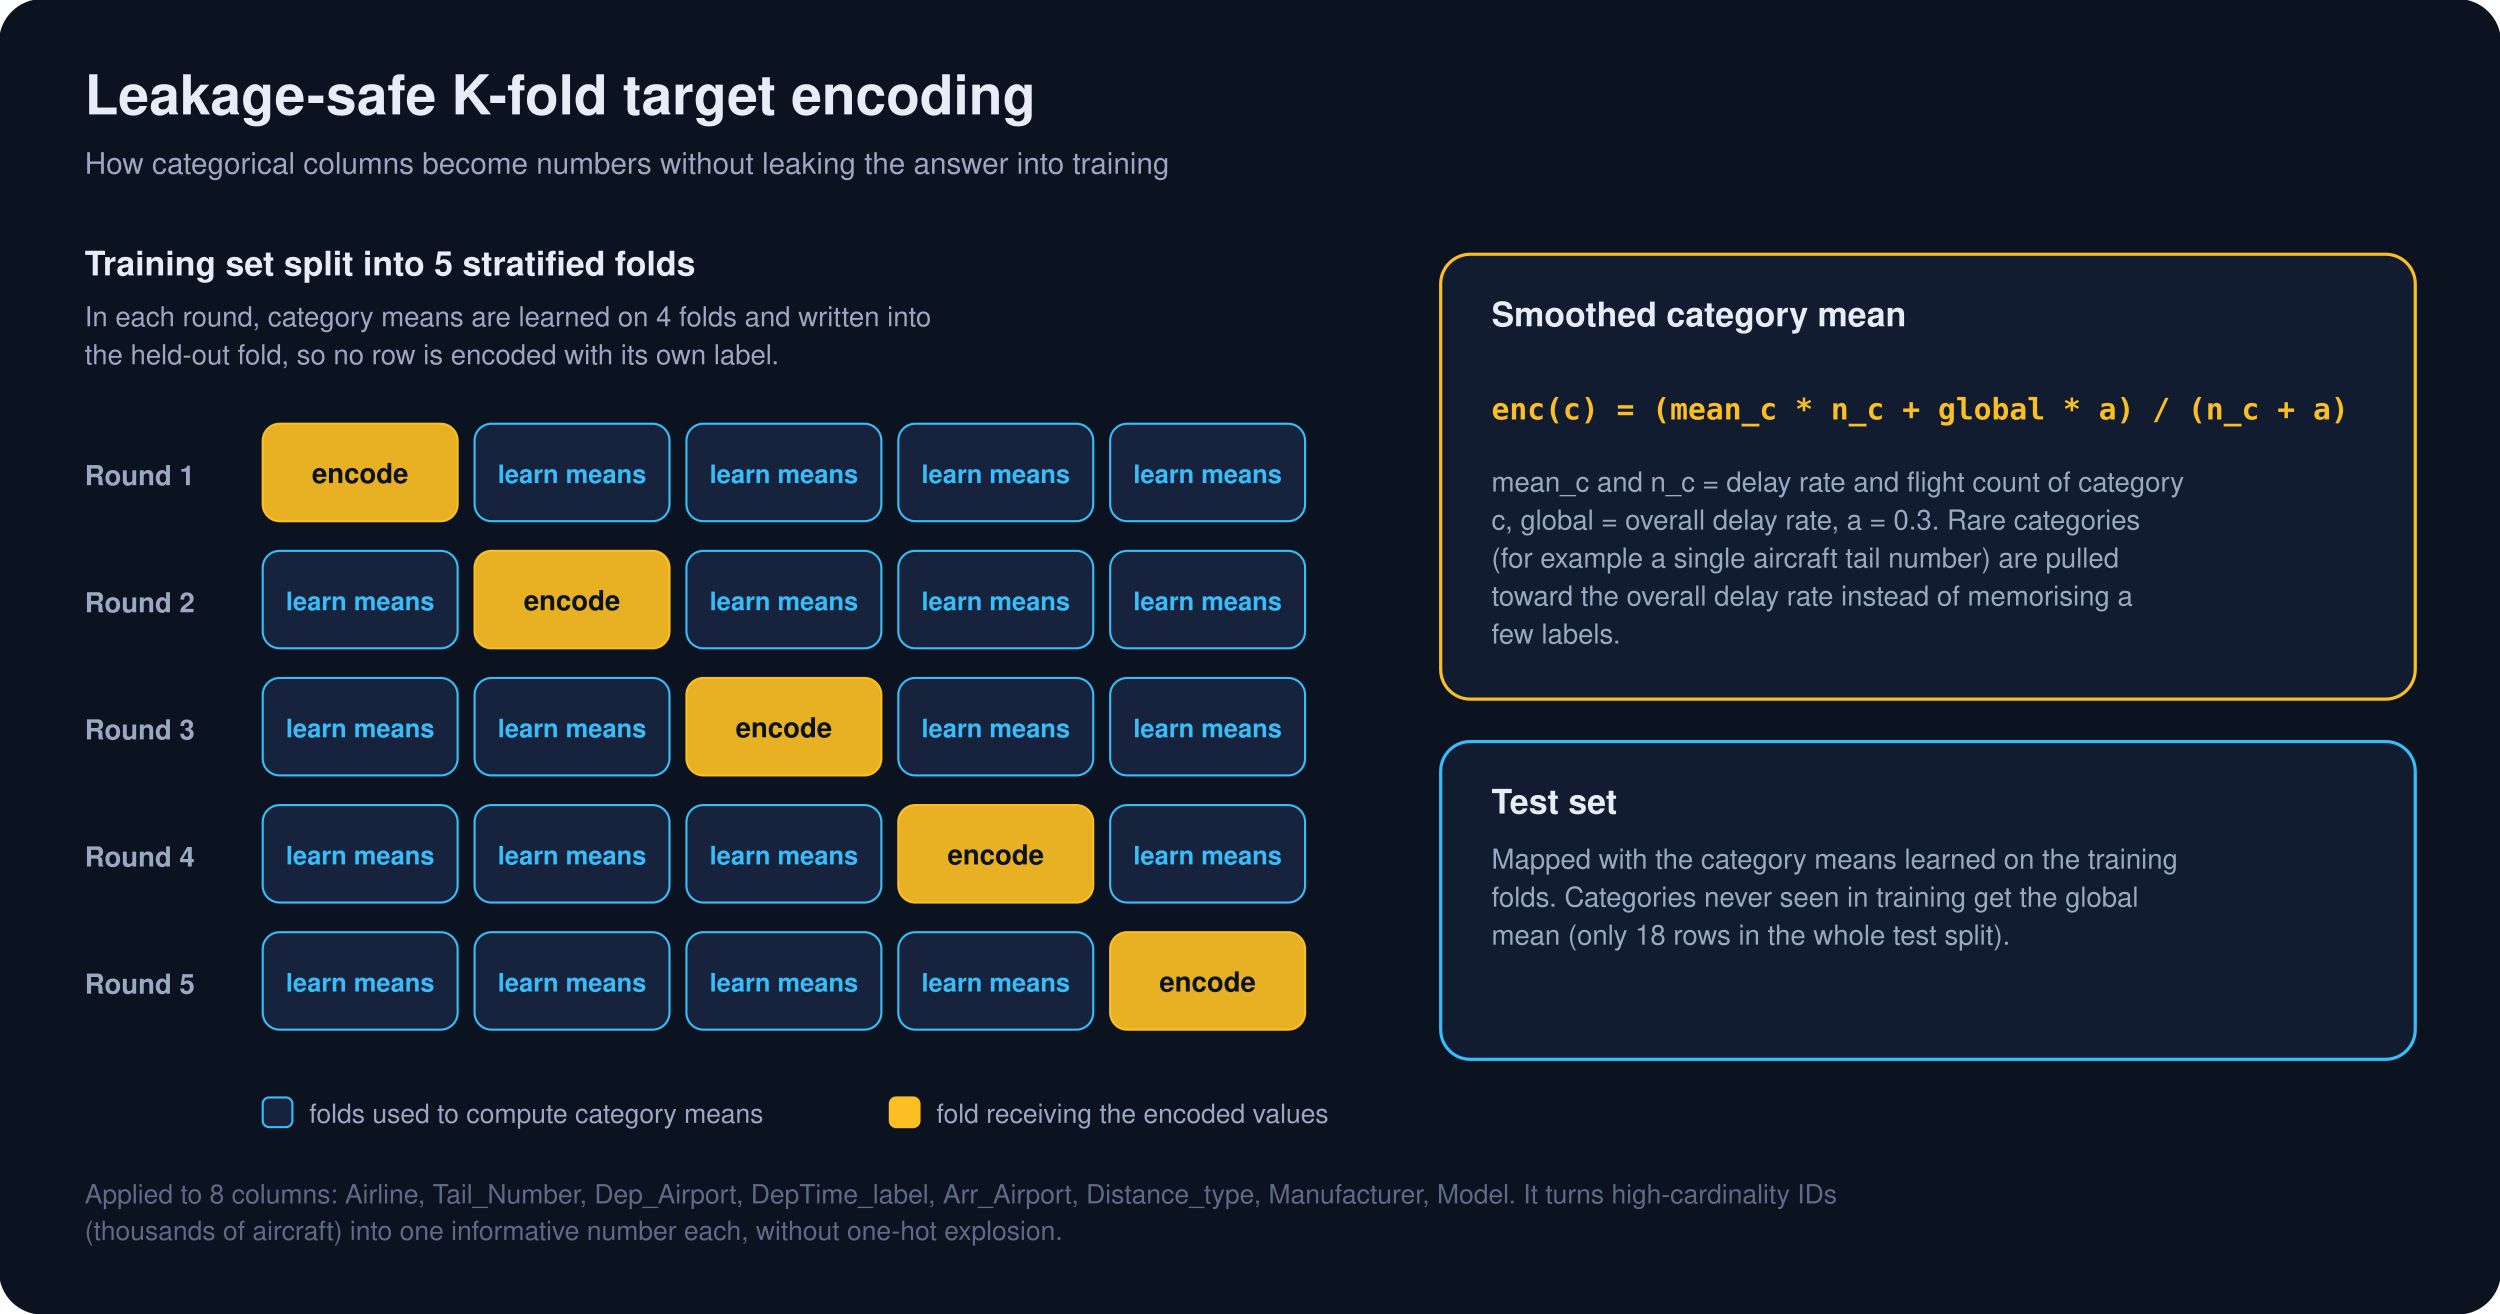
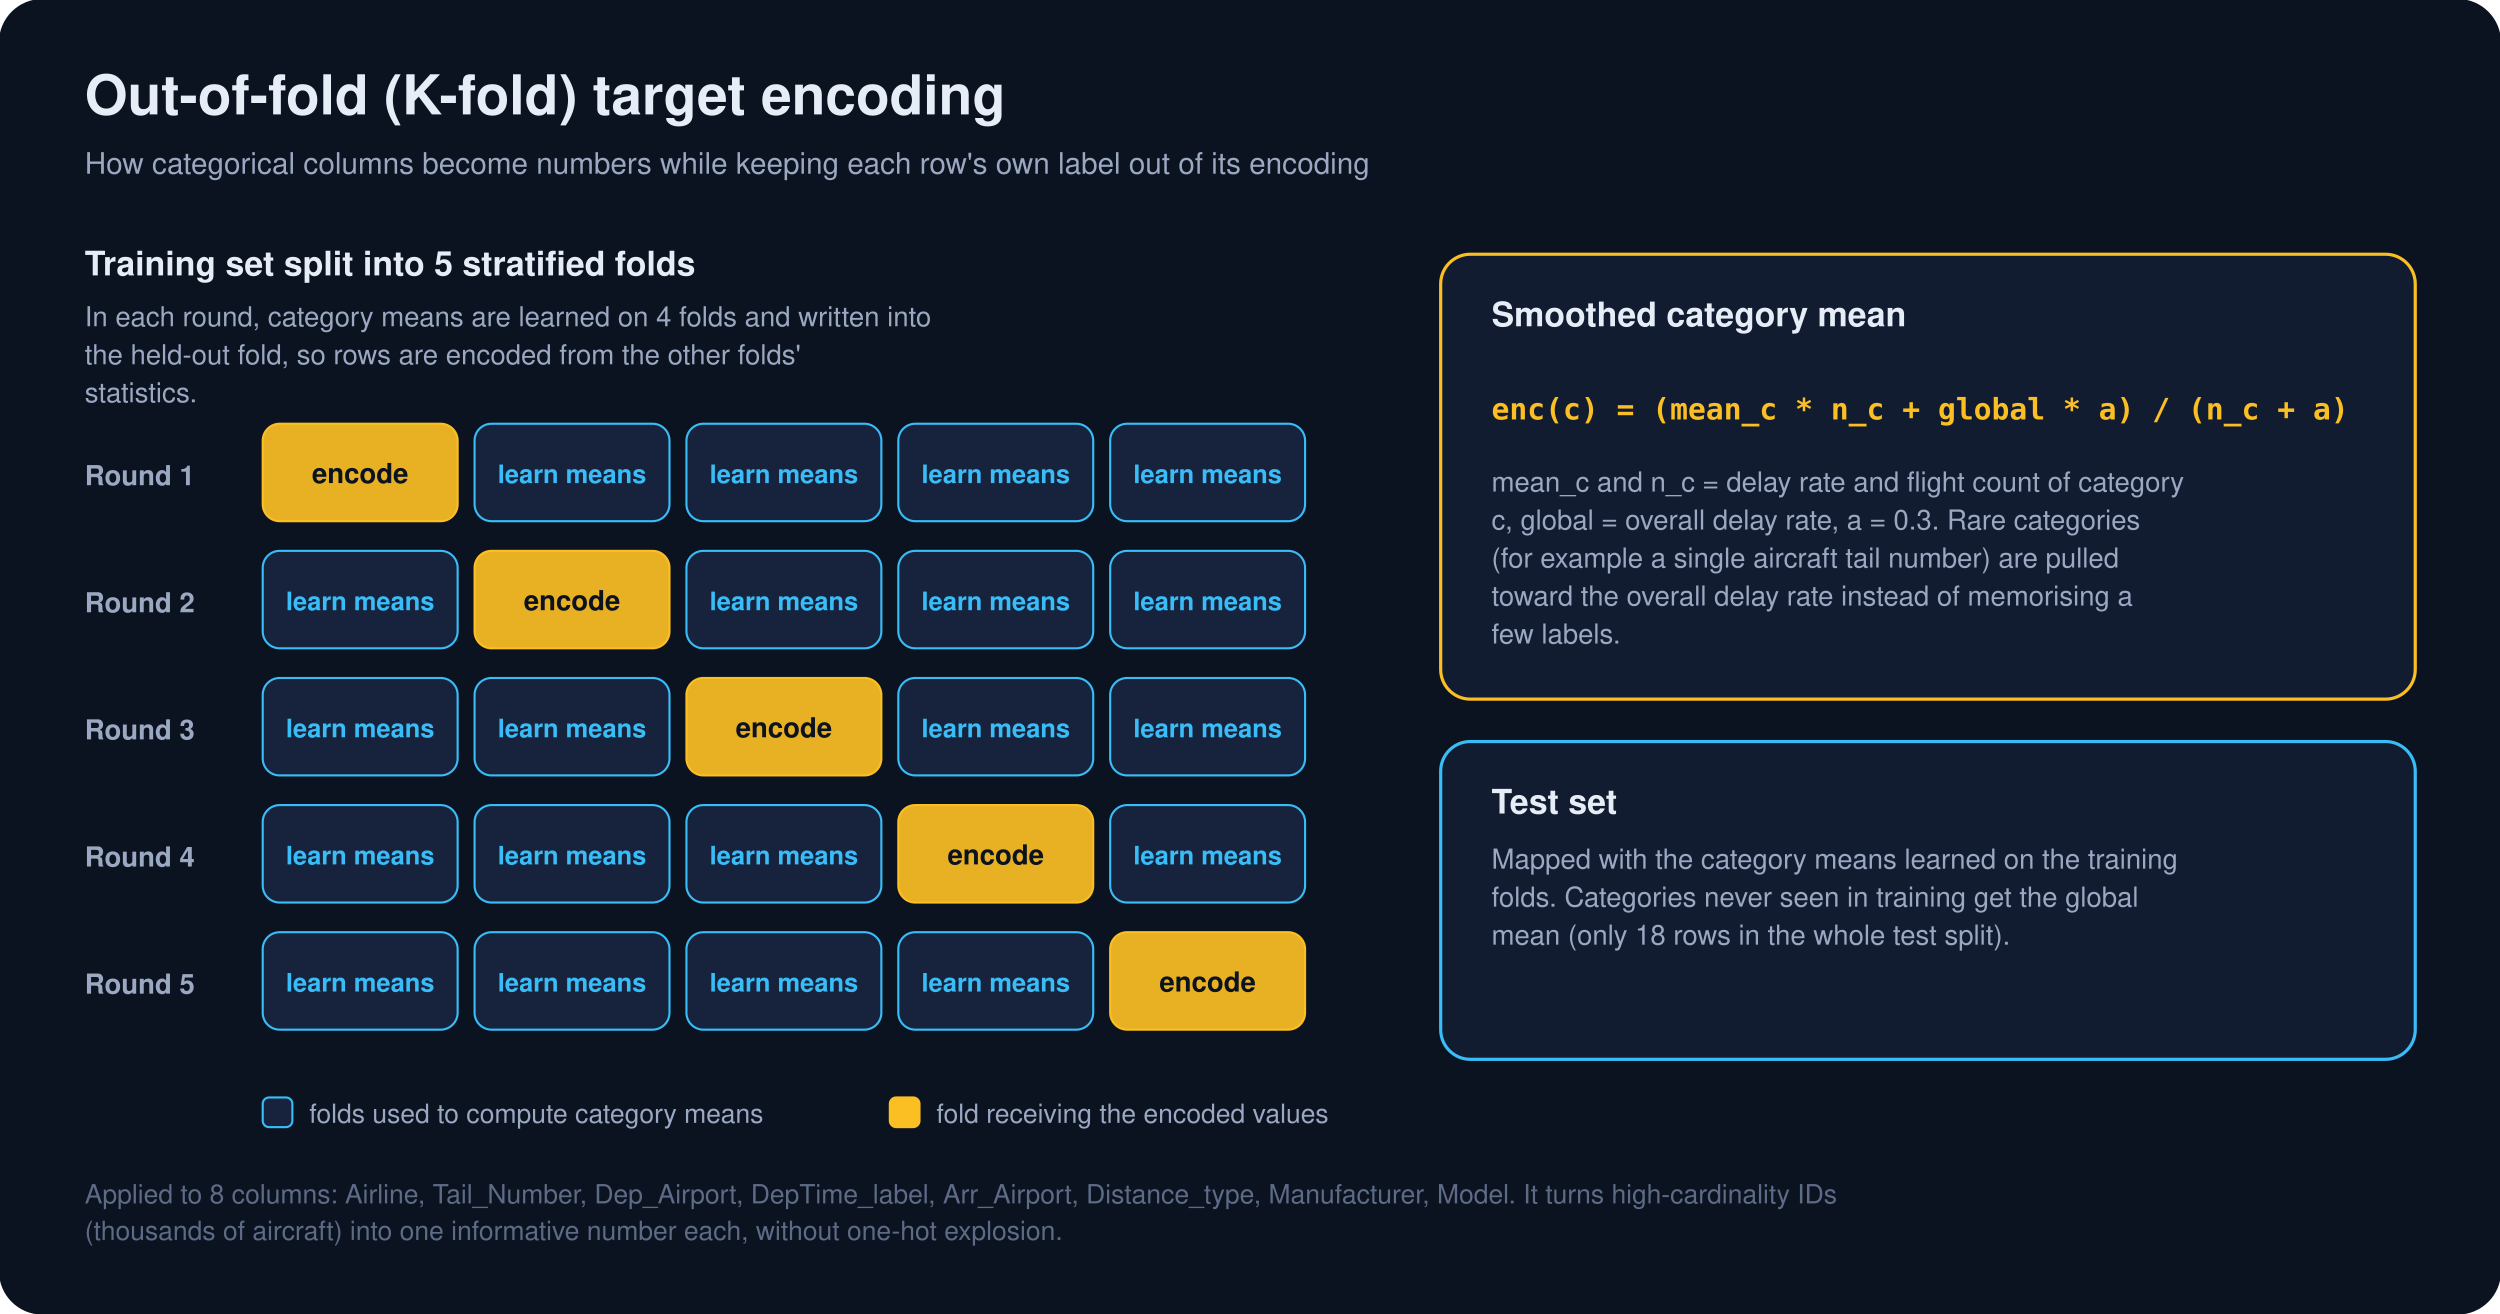
- <svg xmlns="http://www.w3.org/2000/svg" width="1180" height="620" viewBox="0 0 1180 620" font-family="'Segoe UI', -apple-system, 'Helvetica Neue', Helvetica, Arial, sans-serif" role="img" aria-label="Leakage-safe K-fold target encoding">
+ <svg xmlns="http://www.w3.org/2000/svg" width="1180" height="620" viewBox="0 0 1180 620" font-family="'Segoe UI', -apple-system, 'Helvetica Neue', Helvetica, Arial, sans-serif" role="img" aria-label="Out-of-fold (K-fold) target encoding">
  <defs>
    <marker id="arrow" viewBox="0 0 10 10" refX="8" refY="5" markerWidth="7" markerHeight="7" orient="auto-start-reverse">
      <path d="M0,0 L10,5 L0,10 z" fill="#5d6b86" />
    </marker>
  </defs>
  <rect x="0" y="0" width="1180" height="620" rx="20" fill="#0b1220" stroke="#0b1220" stroke-width="1" />
-   <text x="40" y="54" font-size="26" fill="#e6edf7" font-weight="700" text-anchor="start">Leakage-safe K-fold target encoding</text>
-   <text x="40" y="82" font-size="14" fill="#9aa8c1" font-weight="400" text-anchor="start">How categorical columns become numbers without leaking the answer into training</text>
+   <text x="40" y="54" font-size="26" fill="#e6edf7" font-weight="700" text-anchor="start">Out-of-fold (K-fold) target encoding</text>
+   <text x="40" y="82" font-size="14" fill="#9aa8c1" font-weight="400" text-anchor="start">How categorical columns become numbers while keeping each row's own label out of its encoding</text>
  <text x="40" y="130" font-size="16" fill="#e6edf7" font-weight="600" text-anchor="start">Training set split into 5 stratified folds</text>
  <text x="40" y="154.0" font-size="13" fill="#9aa8c1" font-weight="400" text-anchor="start">In each round, category means are learned on 4 folds and written into</text>
-   <text x="40" y="171.94" font-size="13" fill="#9aa8c1" font-weight="400" text-anchor="start">the held-out fold, so no row is encoded with its own label.</text>
+   <text x="40" y="171.94" font-size="13" fill="#9aa8c1" font-weight="400" text-anchor="start">the held-out fold, so rows are encoded from the other folds'</text>
+   <text x="40" y="189.88" font-size="13" fill="#9aa8c1" font-weight="400" text-anchor="start">statistics.</text>
  <text x="40" y="229" font-size="13" fill="#9aa8c1" font-weight="600" text-anchor="start">Round 1</text>
  <rect x="124" y="200" width="92" height="46" rx="8" fill="#fbbf24" stroke="#fbbf24" stroke-width="1" fill-opacity="0.92" />
  <text x="170.0" y="228" font-size="13" fill="#0b1220" font-weight="700" text-anchor="middle">encode</text>
  <rect x="224" y="200" width="92" height="46" rx="8" fill="#17233d" stroke="#38bdf8" stroke-width="1" />
  <text x="270.0" y="228" font-size="12" fill="#38bdf8" font-weight="600" text-anchor="middle">learn means</text>
  <rect x="324" y="200" width="92" height="46" rx="8" fill="#17233d" stroke="#38bdf8" stroke-width="1" />
  <text x="370.0" y="228" font-size="12" fill="#38bdf8" font-weight="600" text-anchor="middle">learn means</text>
  <rect x="424" y="200" width="92" height="46" rx="8" fill="#17233d" stroke="#38bdf8" stroke-width="1" />
  <text x="470.0" y="228" font-size="12" fill="#38bdf8" font-weight="600" text-anchor="middle">learn means</text>
  <rect x="524" y="200" width="92" height="46" rx="8" fill="#17233d" stroke="#38bdf8" stroke-width="1" />
  <text x="570.0" y="228" font-size="12" fill="#38bdf8" font-weight="600" text-anchor="middle">learn means</text>
  <text x="40" y="289" font-size="13" fill="#9aa8c1" font-weight="600" text-anchor="start">Round 2</text>
  <rect x="124" y="260" width="92" height="46" rx="8" fill="#17233d" stroke="#38bdf8" stroke-width="1" />
  <text x="170.0" y="288" font-size="12" fill="#38bdf8" font-weight="600" text-anchor="middle">learn means</text>
  <rect x="224" y="260" width="92" height="46" rx="8" fill="#fbbf24" stroke="#fbbf24" stroke-width="1" fill-opacity="0.92" />
  <text x="270.0" y="288" font-size="13" fill="#0b1220" font-weight="700" text-anchor="middle">encode</text>
  <rect x="324" y="260" width="92" height="46" rx="8" fill="#17233d" stroke="#38bdf8" stroke-width="1" />
  <text x="370.0" y="288" font-size="12" fill="#38bdf8" font-weight="600" text-anchor="middle">learn means</text>
  <rect x="424" y="260" width="92" height="46" rx="8" fill="#17233d" stroke="#38bdf8" stroke-width="1" />
  <text x="470.0" y="288" font-size="12" fill="#38bdf8" font-weight="600" text-anchor="middle">learn means</text>
  <rect x="524" y="260" width="92" height="46" rx="8" fill="#17233d" stroke="#38bdf8" stroke-width="1" />
  <text x="570.0" y="288" font-size="12" fill="#38bdf8" font-weight="600" text-anchor="middle">learn means</text>
  <text x="40" y="349" font-size="13" fill="#9aa8c1" font-weight="600" text-anchor="start">Round 3</text>
  <rect x="124" y="320" width="92" height="46" rx="8" fill="#17233d" stroke="#38bdf8" stroke-width="1" />
  <text x="170.0" y="348" font-size="12" fill="#38bdf8" font-weight="600" text-anchor="middle">learn means</text>
  <rect x="224" y="320" width="92" height="46" rx="8" fill="#17233d" stroke="#38bdf8" stroke-width="1" />
  <text x="270.0" y="348" font-size="12" fill="#38bdf8" font-weight="600" text-anchor="middle">learn means</text>
  <rect x="324" y="320" width="92" height="46" rx="8" fill="#fbbf24" stroke="#fbbf24" stroke-width="1" fill-opacity="0.92" />
  <text x="370.0" y="348" font-size="13" fill="#0b1220" font-weight="700" text-anchor="middle">encode</text>
  <rect x="424" y="320" width="92" height="46" rx="8" fill="#17233d" stroke="#38bdf8" stroke-width="1" />
  <text x="470.0" y="348" font-size="12" fill="#38bdf8" font-weight="600" text-anchor="middle">learn means</text>
  <rect x="524" y="320" width="92" height="46" rx="8" fill="#17233d" stroke="#38bdf8" stroke-width="1" />
  <text x="570.0" y="348" font-size="12" fill="#38bdf8" font-weight="600" text-anchor="middle">learn means</text>
  <text x="40" y="409" font-size="13" fill="#9aa8c1" font-weight="600" text-anchor="start">Round 4</text>
  <rect x="124" y="380" width="92" height="46" rx="8" fill="#17233d" stroke="#38bdf8" stroke-width="1" />
  <text x="170.0" y="408" font-size="12" fill="#38bdf8" font-weight="600" text-anchor="middle">learn means</text>
  <rect x="224" y="380" width="92" height="46" rx="8" fill="#17233d" stroke="#38bdf8" stroke-width="1" />
  <text x="270.0" y="408" font-size="12" fill="#38bdf8" font-weight="600" text-anchor="middle">learn means</text>
  <rect x="324" y="380" width="92" height="46" rx="8" fill="#17233d" stroke="#38bdf8" stroke-width="1" />
  <text x="370.0" y="408" font-size="12" fill="#38bdf8" font-weight="600" text-anchor="middle">learn means</text>
  <rect x="424" y="380" width="92" height="46" rx="8" fill="#fbbf24" stroke="#fbbf24" stroke-width="1" fill-opacity="0.92" />
  <text x="470.0" y="408" font-size="13" fill="#0b1220" font-weight="700" text-anchor="middle">encode</text>
  <rect x="524" y="380" width="92" height="46" rx="8" fill="#17233d" stroke="#38bdf8" stroke-width="1" />
  <text x="570.0" y="408" font-size="12" fill="#38bdf8" font-weight="600" text-anchor="middle">learn means</text>
  <text x="40" y="469" font-size="13" fill="#9aa8c1" font-weight="600" text-anchor="start">Round 5</text>
  <rect x="124" y="440" width="92" height="46" rx="8" fill="#17233d" stroke="#38bdf8" stroke-width="1" />
  <text x="170.0" y="468" font-size="12" fill="#38bdf8" font-weight="600" text-anchor="middle">learn means</text>
  <rect x="224" y="440" width="92" height="46" rx="8" fill="#17233d" stroke="#38bdf8" stroke-width="1" />
  <text x="270.0" y="468" font-size="12" fill="#38bdf8" font-weight="600" text-anchor="middle">learn means</text>
  <rect x="324" y="440" width="92" height="46" rx="8" fill="#17233d" stroke="#38bdf8" stroke-width="1" />
  <text x="370.0" y="468" font-size="12" fill="#38bdf8" font-weight="600" text-anchor="middle">learn means</text>
  <rect x="424" y="440" width="92" height="46" rx="8" fill="#17233d" stroke="#38bdf8" stroke-width="1" />
  <text x="470.0" y="468" font-size="12" fill="#38bdf8" font-weight="600" text-anchor="middle">learn means</text>
  <rect x="524" y="440" width="92" height="46" rx="8" fill="#fbbf24" stroke="#fbbf24" stroke-width="1" fill-opacity="0.92" />
  <text x="570.0" y="468" font-size="13" fill="#0b1220" font-weight="700" text-anchor="middle">encode</text>
  <rect x="124" y="518" width="14" height="14" rx="3" fill="#17233d" stroke="#38bdf8" stroke-width="1" />
  <text x="146" y="530" font-size="12.5" fill="#9aa8c1" font-weight="400" text-anchor="start">folds used to compute category means</text>
  <rect x="420" y="518" width="14" height="14" rx="3" fill="#fbbf24" stroke="#fbbf24" stroke-width="1" />
  <text x="442" y="530" font-size="12.5" fill="#9aa8c1" font-weight="400" text-anchor="start">fold receiving the encoded values</text>
  <rect x="680" y="120" width="460" height="210" rx="14" fill="#121c31" stroke="#fbbf24" stroke-width="1.5" />
  <text x="704" y="154" font-size="16" fill="#e6edf7" font-weight="650" text-anchor="start">Smoothed category mean</text>
  <text x="704" y="198" font-size="14" fill="#fbbf24" font-weight="600" text-anchor="start" font-family="Consolas, Menlo, monospace">enc(c) = (mean_c * n_c + global * a) / (n_c + a)</text>
  <text x="704" y="232.0" font-size="13" fill="#9aa8c1" font-weight="400" text-anchor="start">mean_c and n_c = delay rate and flight count of category</text>
  <text x="704" y="249.94" font-size="13" fill="#9aa8c1" font-weight="400" text-anchor="start">c, global = overall delay rate, a = 0.3. Rare categories</text>
  <text x="704" y="267.88" font-size="13" fill="#9aa8c1" font-weight="400" text-anchor="start">(for example a single aircraft tail number) are pulled</text>
  <text x="704" y="285.82" font-size="13" fill="#9aa8c1" font-weight="400" text-anchor="start">toward the overall delay rate instead of memorising a</text>
  <text x="704" y="303.76" font-size="13" fill="#9aa8c1" font-weight="400" text-anchor="start">few labels.</text>
  <rect x="680" y="350" width="460" height="150" rx="14" fill="#121c31" stroke="#38bdf8" stroke-width="1.5" />
  <text x="704" y="384" font-size="16" fill="#e6edf7" font-weight="650" text-anchor="start">Test set</text>
  <text x="704" y="410.0" font-size="13" fill="#9aa8c1" font-weight="400" text-anchor="start">Mapped with the category means learned on the training</text>
  <text x="704" y="427.94" font-size="13" fill="#9aa8c1" font-weight="400" text-anchor="start">folds. Categories never seen in training get the global</text>
  <text x="704" y="445.88" font-size="13" fill="#9aa8c1" font-weight="400" text-anchor="start">mean (only 18 rows in the whole test split).</text>
  <text x="40" y="568.0" font-size="12.5" fill="#5d6b86" font-weight="400" text-anchor="start">Applied to 8 columns: Airline, Tail_Number, Dep_Airport, DepTime_label, Arr_Airport, Distance_type, Manufacturer, Model. It turns high-cardinality IDs</text>
  <text x="40" y="585.25" font-size="12.5" fill="#5d6b86" font-weight="400" text-anchor="start">(thousands of aircraft) into one informative number each, without one-hot explosion.</text>
</svg>
